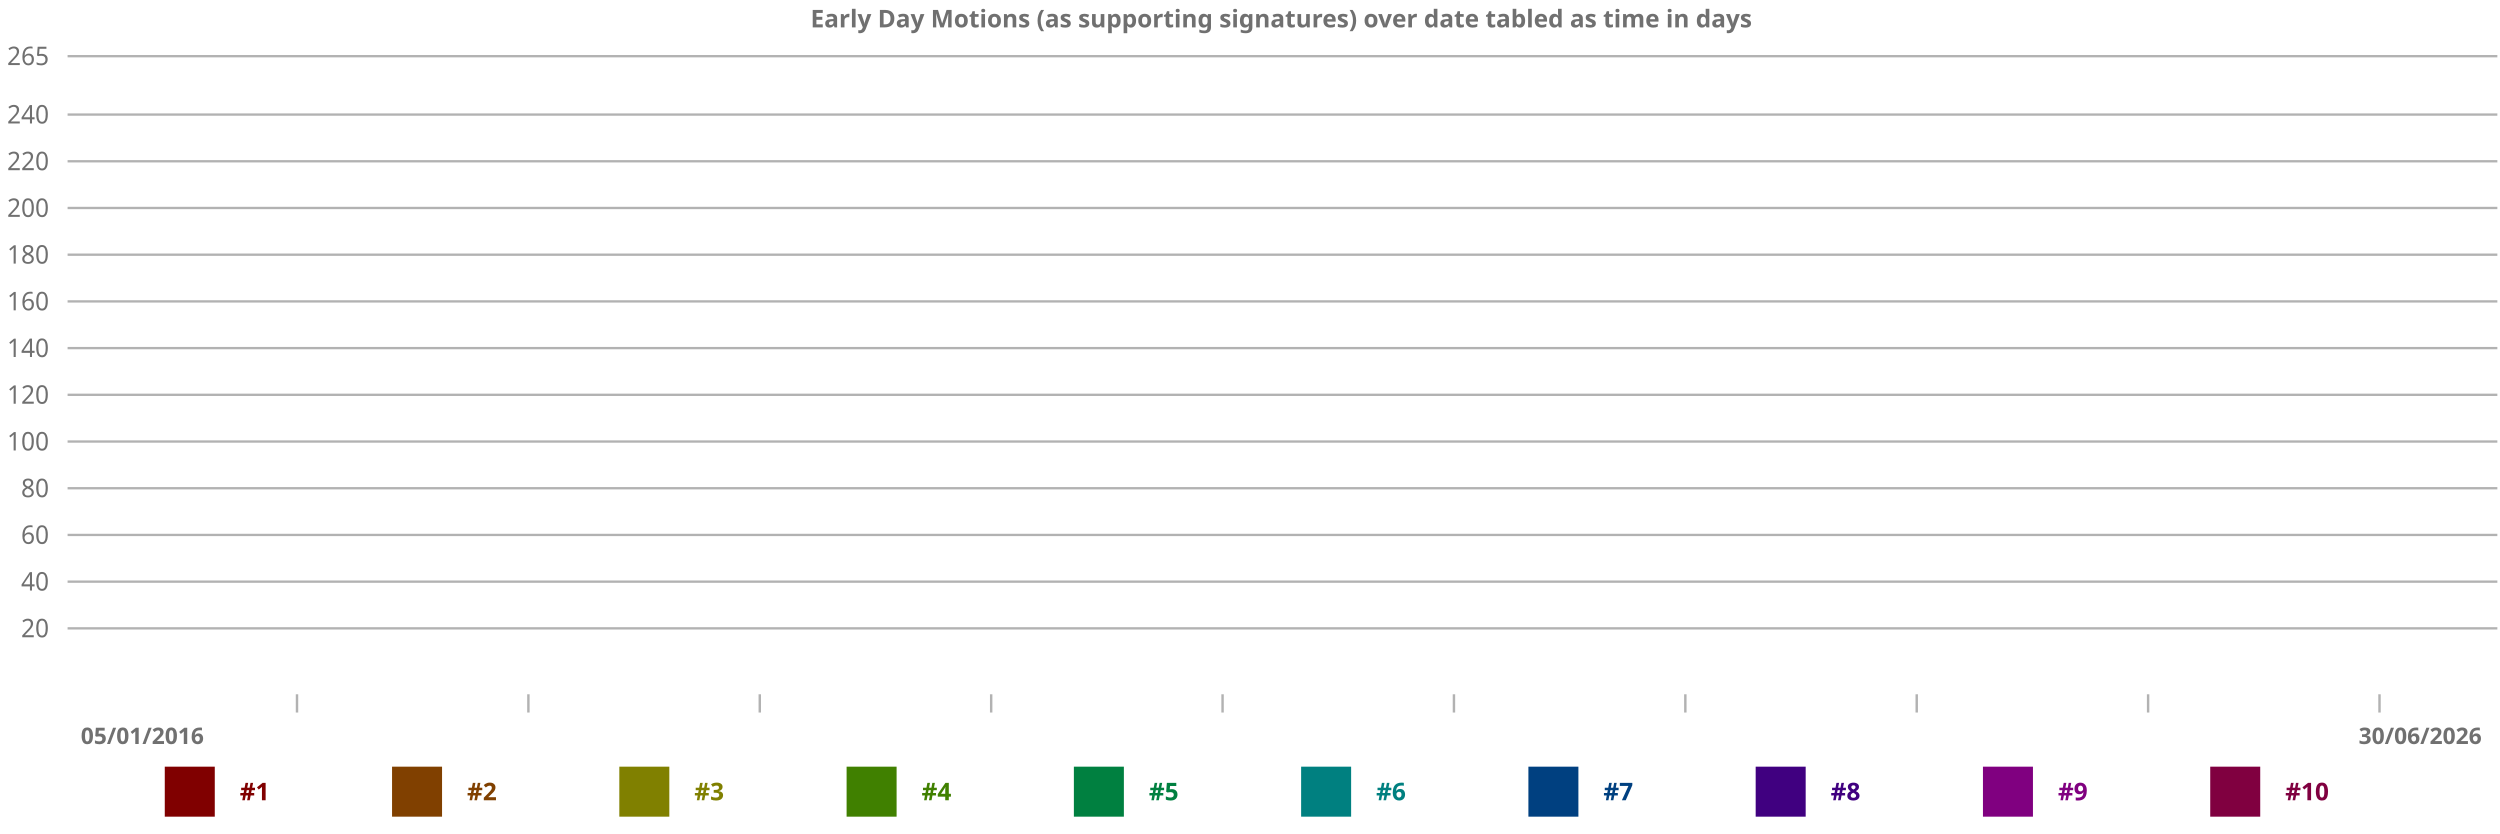
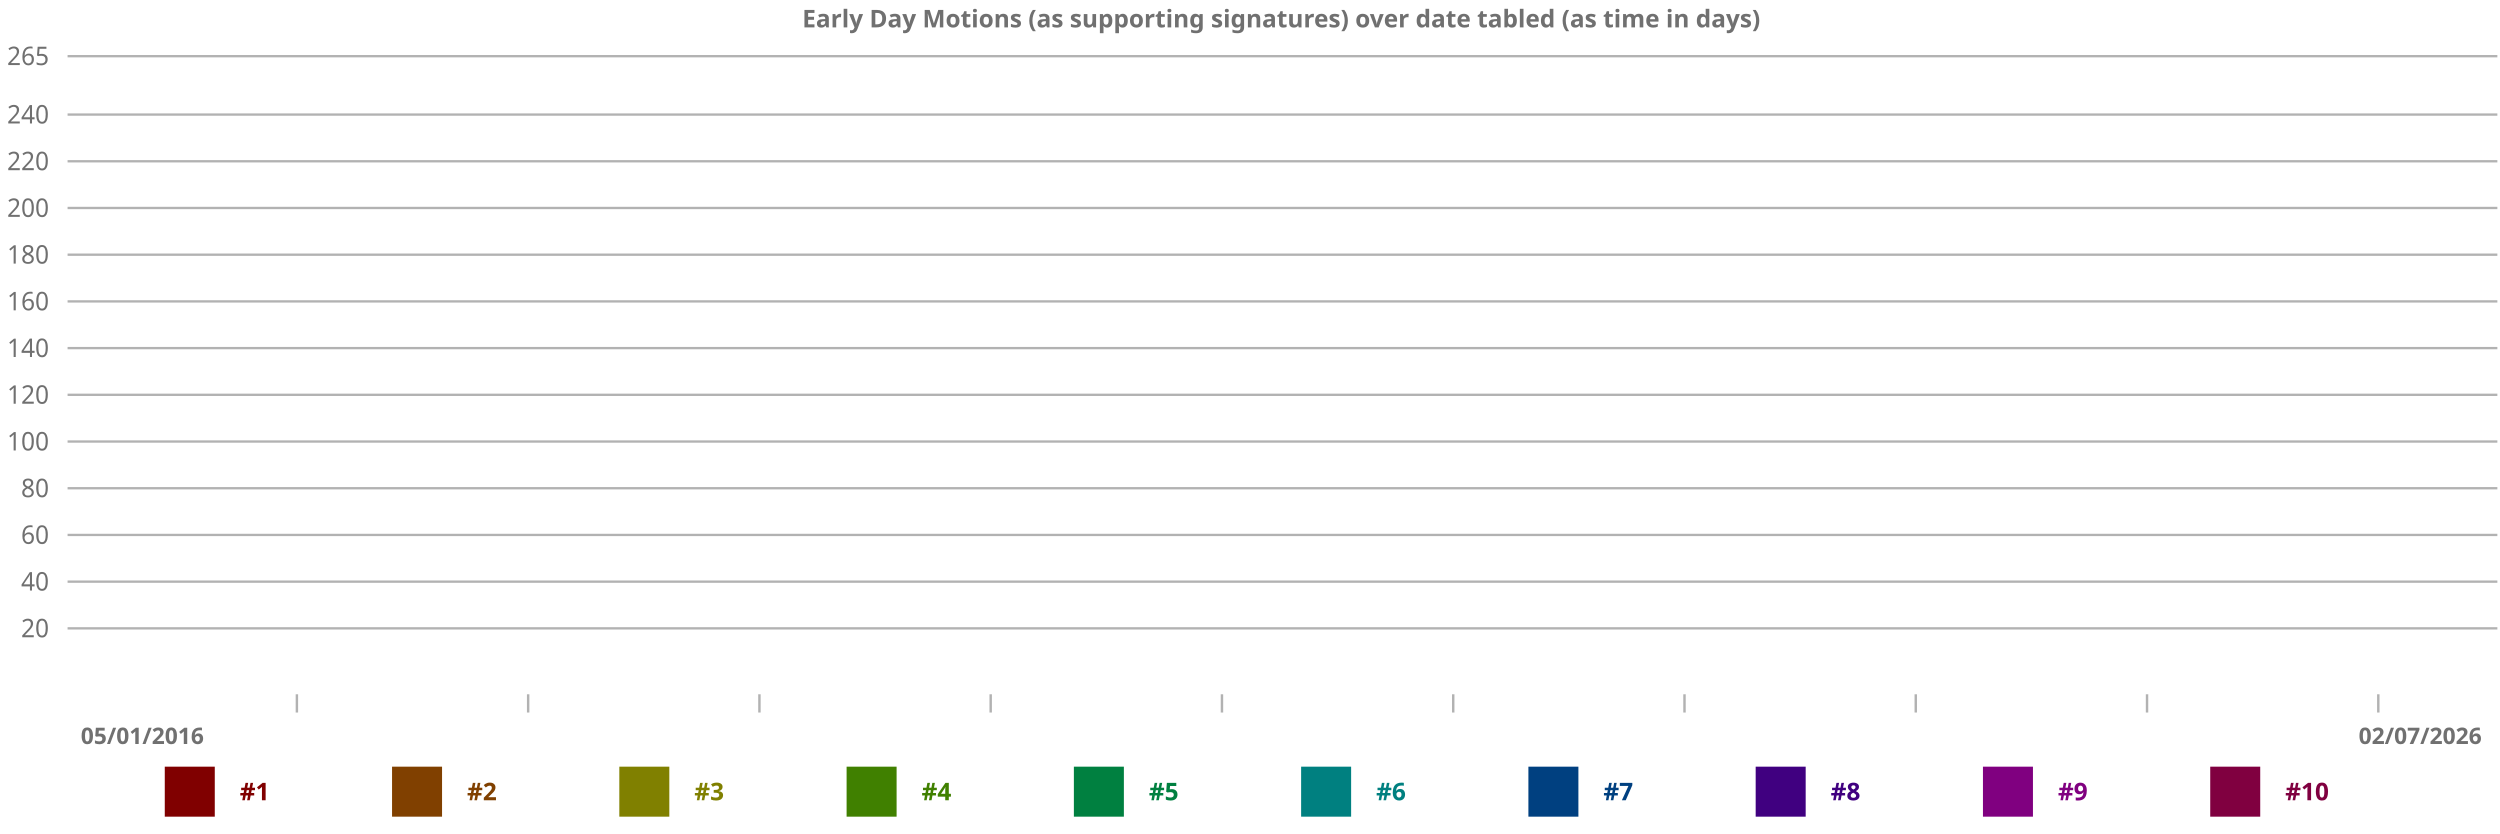
<svg xmlns="http://www.w3.org/2000/svg" height="1024" width="3072">
  <svg>
    <svg height="90%" width="100%">
      <svg height="100%" width="97.5%" x="2.5%">
        <svg height="5%" width="100%">
          <text dominant-baseline="middle" fill="#707070" font-family="sans-serif" font-size="30px" font-weight="bold" text-anchor="middle" x="50%" y="50%">
- Early Day Motions (as supporting signatures) over date tabled as time in days
+ Early Day Motions (as supporting signatures) over date tabled (as time in days)
</text>
        </svg>
        <svg height="87.5%" width="100%" y="5%">
          <g transform="scale(1 -1)" transform-origin="center">
-             <svg preserveAspectRatio="none" stroke-width="4" viewBox="-8 -8 3845 281">
-               <path d="M0,0 L0,52 L1,70 L2,84 L6,67 L7,54 L8,76 L9,57 L14,41 L15,58 L16,36 L17,55 L20,65 L21,54 L22,60 L23,36 L27,49 L28,45 L29,45 L30,39 L34,156 L35,43 L36,40 L37,30 L48,43 L49,45 L50,45 L51,43 L52,22 L55,66 L56,59 L57,53 L58,71 L62,84 L63,50 L64,97 L65,34 L66,34 L69,56 L70,35 L71,40 L72,20 L76,95 L77,53 L78,40 L79,29 L97,46 L98,46 L99,54 L104,28 L105,28 L106,49 L107,20 L111,31 L112,48 L113,46 L119,38 L120,16 L125,20 L126,9 L127,23 L134,86 L135,52 L139,149 L140,94 L141,48 L142,43 L153,92 L154,83 L155,79 L156,28 L160,68 L161,37 L162,37 L174,51 L175,67 L176,48 L177,26 L181,50 L182,37 L183,77 L184,40 L188,113 L189,40 L190,55 L191,21 L195,158 L196,74 L197,48 L198,54 L244,66 L245,59 L246,36 L247,48 L251,47 L252,80 L253,54 L254,33 L279,76 L280,68 L281,69 L282,52 L286,21 L287,79 L288,103 L289,31 L293,130 L294,70 L295,80 L296,13 L297,44 L300,41 L301,21 L302,117 L303,14 L304,28 L307,45 L308,42 L314,45 L315,43 L316,100 L317,38 L321,37 L322,38 L323,41 L324,4 L328,55 L329,36 L330,49 L331,30 L332,28 L335,21 L336,16 L337,169 L338,27 L342,26 L343,41 L344,32 L345,26 L346,34 L349,34 L350,51 L370,62 L371,49 L372,32 L373,21 L374,108 L378,37 L379,59 L380,63 L384,79 L385,29 L386,32 L387,58 L388,24 L391,206 L392,42 L393,51 L394,127 L395,45 L398,33 L399,44 L400,36 L401,37 L412,93 L413,45 L414,39 L415,31 L416,34 L419,187 L420,78 L421,53 L422,38 L426,86 L427,35 L428,35 L429,41 L433,42 L434,58 L435,105 L436,28 L440,71 L441,76 L443,47 L447,22 L448,29 L449,43 L450,14 L469,33 L470,33 L471,13 L475,12 L476,11 L477,53 L533,109 L534,39 L538,96 L539,198 L540,93 L541,46 L545,34 L546,124 L547,76 L548,70 L552,36 L553,113 L554,82 L555,63 L559,98 L560,33 L561,25 L562,74 L609,83 L610,92 L611,38 L615,49 L616,32 L617,26 L618,39 L643,72 L644,53 L645,83 L646,77 L650,53 L651,49 L652,22 L653,19 L654,116 L657,19 L658,36 L659,59 L660,15 L664,68 L665,70 L666,46 L667,54 L668,3 L671,83 L672,23 L678,22 L679,49 L680,42 L681,32 L685,144 L686,19 L687,43 L688,83 L692,53 L693,24 L694,137 L695,17 L696,41 L699,47 L700,103 L701,158 L702,73 L706,37 L707,33 L708,23 L709,131 L713,30 L714,265 L715,26 L716,49 L734,78 L735,126 L736,41 L737,21 L741,39 L742,65 L743,57 L744,23 L745,8 L748,70 L749,61 L750,50 L751,54 L755,21 L756,33 L757,33 L758,22 L759,11 L762,45 L763,41 L764,56 L765,77 L777,133 L778,69 L779,121 L780,20 L783,29 L784,34 L785,85 L786,11 L790,41 L791,65 L792,67 L793,30 L797,42 L798,57 L799,53 L800,42 L801,21 L804,81 L805,114 L806,21 L807,139 L811,131 L812,71 L813,91 L814,11 L832,100 L833,109 L834,34 L835,90 L839,24 L840,79 L841,118 L842,29 L843,19 L846,64 L847,88 L848,116 L849,11 L854,152 L855,57 L856,34 L857,28 L860,76 L861,35 L862,25 L863,25 L867,48 L868,73 L869,21 L870,38 L881,90 L882,60 L883,36 L884,26 L888,22 L889,19 L890,25 L891,30 L892,35 L895,24 L896,56 L897,57 L898,63 L902,45 L903,54 L904,17 L905,26 L909,40 L910,33 L911,36 L912,4 L913,39 L916,24 L917,38 L918,29 L919,26 L923,75 L924,95 L925,24 L926,10 L930,83 L931,33 L973,87 L974,22 L975,34 L979,38 L980,30 L981,66 L982,51 L1008,51 L1009,40 L1010,47 L1014,36 L1015,28 L1016,66 L1017,107 L1021,20 L1022,95 L1023,19 L1024,44 L1025,67 L1028,78 L1029,52 L1030,26 L1031,24 L1035,24 L1036,44 L1042,67 L1043,178 L1044,28 L1045,26 L1049,68 L1050,59 L1051,22 L1052,46 L1053,20 L1056,43 L1057,32 L1058,22 L1059,31 L1063,40 L1064,31 L1066,28 L1070,39 L1071,48 L1072,18 L1073,22 L1077,31 L1078,54 L1079,15 L1080,5 L1098,39 L1099,16 L1100,112 L1101,30 L1102,34 L1105,25 L1106,65 L1107,28 L1108,30 L1112,37 L1113,35 L1114,97 L1115,43 L1119,94 L1120,27 L1121,11 L1122,34 L1126,140 L1127,46 L1128,43 L1129,36 L1130,24 L1133,27 L1134,137 L1135,33 L1136,40 L1140,14 L1141,22 L1143,21 L1147,69 L1148,103 L1149,35 L1150,23 L1154,53 L1155,36 L1156,48 L1157,107 L1161,47 L1162,36 L1163,107 L1164,123 L1168,36 L1169,32 L1170,39 L1171,40 L1172,37 L1175,87 L1176,86 L1177,47 L1178,20 L1179,25 L1182,29 L1183,89 L1184,80 L1185,80 L1189,74 L1190,54 L1191,25 L1192,82 L1204,225 L1205,20 L1206,50 L1210,46 L1211,43 L1212,64 L1213,112 L1218,55 L1219,81 L1220,4 L1224,38 L1225,51 L1226,29 L1227,26 L1231,21 L1232,34 L1233,45 L1234,23 L1246,43 L1247,57 L1248,22 L1252,33 L1253,23 L1254,17 L1255,37 L1259,34 L1260,16 L1261,67 L1262,46 L1266,44 L1267,66 L1268,37 L1269,60 L1273,25 L1274,30 L1275,48 L1276,29 L1280,25 L1281,19 L1282,39 L1283,48 L1287,40 L1288,19 L1289,26 L1290,70 L1294,21 L1295,87 L1296,31 L1297,39 L1337,40 L1338,27 L1339,20 L1359,39 L1360,51 L1364,77 L1365,17 L1366,17 L1367,8 L1371,24 L1378,64 L1379,75 L1380,71 L1381,34 L1385,59 L1386,34 L1387,43 L1388,29 L1392,26 L1393,8 L1394,17 L1395,9 L1399,11 L1444,53 L1445,74 L1463,66 L1464,43 L1465,168 L1469,101 L1470,26 L1471,42 L1472,41 L1476,82 L1477,36 L1478,77 L1479,51 L1483,39 L1484,20 L1485,37 L1486,79 L1490,14 L1491,96 L1492,95 L1493,86 L1497,26 L1498,43 L1499,69 L1500,33 L1511,69 L1512,29 L1513,82 L1514,13 L1518,40 L1519,22 L1520,69 L1521,103 L1525,140 L1526,13 L1527,47 L1528,100 L1529,20 L1532,100 L1533,35 L1534,74 L1535,18 L1539,26 L1540,29 L1541,34 L1568,61 L1569,33 L1570,82 L1574,35 L1575,15 L1576,30 L1577,78 L1581,119 L1582,38 L1583,33 L1588,87 L1589,25 L1590,62 L1591,18 L1595,45 L1596,14 L1597,27 L1610,74 L1611,48 L1612,138 L1616,37 L1617,59 L1618,151 L1619,32 L1623,41 L1624,59 L1625,23 L1626,45 L1630,16 L1631,10 L1632,45 L1637,44 L1638,37 L1639,40 L1640,44 L1644,27 L1645,48 L1646,53 L1647,35 L1651,44 L1652,66 L1653,16 L1654,37 L1658,106 L1659,55 L1660,37 L1701,53 L1702,92 L1703,20 L1707,47 L1708,73 L1709,17 L1710,83 L1711,35 L1714,74 L1715,41 L1716,27 L1717,34 L1721,26 L1722,11 L1723,74 L1724,46 L1728,34 L1729,23 L1730,37 L1731,32 L1735,32 L1736,76 L1737,31 L1738,20 L1742,36 L1743,17 L1744,31 L1745,23 L1746,25 L1749,97 L1750,28 L1751,28 L1752,41 L1753,21 L1763,71 L1764,62 L1765,34 L1766,56 L1770,72 L1771,6 L1772,18 L1773,39 L1777,55 L1778,65 L1779,36 L1780,33 L1784,31 L1785,20 L1786,63 L1787,34 L1791,37 L1792,38 L1793,45 L1794,29 L1798,59 L1799,8 L1800,36 L1801,39 L1805,62 L1806,18 L1807,53 L1808,22 L1821,97 L1828,36 L1833,40 L1834,30 L1835,40 L1836,139 L1840,40 L1841,20 L1842,29 L1843,16 L1847,63 L1848,44 L1849,81 L1850,18 L1854,15 L1855,22 L1856,25 L1857,47 L1861,80 L1862,26 L1863,50 L1864,66 L1875,45 L1876,27 L1877,104 L1878,58 L1882,36 L1883,23 L1884,37 L1885,32 L1889,32 L1890,27 L1891,23 L1892,76 L1893,29 L1896,15 L1897,30 L1898,22 L1899,29 L1903,58 L1904,33 L1905,82 L1906,49 L1924,51 L1925,75 L1926,12 L1927,25 L1931,34 L1932,7 L1933,36 L1934,23 L1938,32 L1939,12 L1940,5 L1953,101 L1954,151 L1955,41 L1959,52 L1960,50 L1961,31 L1962,103 L1966,36 L1967,17 L1968,74 L1969,78 L1980,36 L1981,44 L1982,110 L1983,33 L1987,119 L1988,33 L1989,31 L1990,43 L1994,28 L1995,67 L1996,28 L1997,11 L2001,43 L2002,26 L2003,48 L2004,34 L2008,44 L2009,24 L2010,53 L2011,57 L2015,41 L2016,15 L2017,30 L2018,16 L2022,50 L2023,29 L2024,30 L2025,31 L2052,23 L2071,105 L2072,21 L2073,32 L2074,30 L2075,45 L2078,32 L2079,22 L2080,23 L2081,17 L2085,49 L2086,46 L2087,41 L2088,138 L2113,61 L2114,85 L2115,33 L2116,13 L2117,15 L2120,64 L2121,42 L2122,24 L2123,52 L2124,11 L2127,32 L2128,43 L2129,47 L2134,45 L2135,25 L2141,57 L2142,31 L2143,21 L2144,9 L2145,67 L2148,30 L2149,9 L2151,39 L2155,21 L2156,42 L2157,28 L2158,30 L2159,16 L2162,49 L2163,11 L2164,22 L2165,21 L2166,19 L2169,22 L2170,10 L2171,26 L2172,20 L2192,31 L2193,137 L2197,19 L2198,77 L2199,16 L2200,41 L2204,26 L2205,46 L2206,32 L2207,26 L2208,11 L2211,31 L2212,66 L2213,68 L2214,43 L2215,14 L2218,75 L2219,33 L2220,28 L2221,30 L2225,58 L2226,38 L2227,31 L2228,24 L2239,32 L2240,38 L2241,20 L2242,31 L2243,9 L2246,20 L2247,82 L2248,13 L2249,36 L2253,25 L2254,39 L2255,25 L2256,24 L2260,43 L2261,22 L2262,23 L2263,43 L2264,14 L2267,25 L2268,64 L2269,125 L2270,13 L2274,88 L2275,14 L2276,22 L2277,15 L2296,29 L2297,19 L2298,9 L2302,22 L2303,3 L2304,26 L2317,79 L2318,62 L2319,30 L2323,70 L2324,112 L2325,27 L2326,21 L2330,47 L2331,46 L2332,27 L2333,39 L2344,81 L2345,57 L2346,25 L2347,23 L2351,43 L2352,28 L2353,9 L2354,51 L2358,45 L2359,9 L2360,64 L2361,9 L2365,26 L2366,37 L2367,67 L2368,22 L2372,32 L2373,33 L2374,18 L2375,17 L2379,55 L2380,93 L2381,18 L2382,18 L2383,19 L2386,28 L2387,25 L2388,33 L2389,12 L2435,49 L2436,25 L2437,20 L2438,43 L2451,48 L2452,37 L2453,17 L2471,87 L2472,45 L2473,16 L2477,115 L2478,35 L2479,39 L2480,24 L2481,30 L2484,27 L2485,32 L2486,27 L2487,20 L2488,25 L2491,24 L2492,27 L2493,33 L2494,55 L2498,57 L2499,72 L2500,31 L2505,48 L2506,34 L2507,3 L2508,24 L2512,90 L2513,29 L2514,27 L2515,9 L2519,46 L2520,17 L2521,47 L2522,24 L2523,13 L2526,26 L2527,74 L2528,63 L2529,32 L2530,41 L2533,61 L2534,19 L2535,26 L2536,36 L2540,30 L2541,12 L2561,37 L2562,8 L2563,47 L2564,41 L2568,26 L2569,13 L2570,73 L2571,16 L2572,32 L2575,61 L2576,52 L2577,11 L2578,31 L2582,35 L2583,38 L2584,20 L2585,48 L2586,7 L2589,21 L2590,25 L2591,26 L2592,11 L2603,48 L2604,17 L2605,9 L2606,58 L2607,42 L2610,23 L2611,48 L2612,34 L2613,26 L2614,5 L2617,118 L2618,29 L2619,16 L2620,20 L2624,32 L2625,33 L2626,11 L2627,7 L2628,14 L2631,35 L2632,44 L2633,6 L2634,41 L2635,18 L2638,22 L2639,22 L2640,49 L2641,61 L2659,62 L2660,27 L2661,37 L2662,21 L2666,39 L2667,35 L2668,58 L2669,42 L2674,42 L2675,20 L2681,34 L2682,35 L2683,23 L2687,31 L2688,41 L2689,21 L2690,35 L2694,19 L2695,40 L2696,18 L2697,24 L2708,53 L2709,23 L2710,66 L2711,22 L2715,38 L2716,34 L2717,17 L2718,30 L2722,25 L2723,42 L2724,26 L2725,8 L2729,54 L2730,41 L2731,21 L2732,19 L2736,22 L2737,58 L2738,25 L2739,30 L2743,26 L2744,14 L2745,19 L2746,43 L2750,35 L2751,24 L2752,35 L2753,15 L2799,47 L2800,26 L2801,42 L2802,14 L2806,21 L2807,32 L2808,29 L2809,50 L2813,14 L2814,17 L2841,37 L2842,95 L2843,5 L2844,13 L2845,8 L2848,27 L2849,22 L2850,18 L2863,105 L2864,76 L2865,22 L2869,27 L2870,13 L2871,32 L2872,16 L2876,32 L2877,52 L2878,63 L2879,11 L2883,35 L2884,20 L2885,27 L2886,16 L2890,40 L2891,34 L2892,50 L2893,90 L2897,48 L2898,51 L2899,29 L2900,23 L2904,34 L2905,44 L2925,97 L2926,8 L2927,12 L2928,24 L2932,8 L2933,57 L2934,17 L2935,48 L2936,17 L2939,15 L2940,12 L2941,37 L2942,26 L2943,36 L2946,22 L2947,30 L2948,22 L2949,45 L2950,29 L2953,33 L2954,17 L2955,73 L2956,24 L2967,49 L2968,36 L2969,89 L2970,10 L2971,27 L2974,27 L2975,15 L2976,9 L2977,22 L2978,9 L2981,33 L2982,12 L2983,32 L2984,15 L2988,71 L2989,18 L2990,21 L2991,16 L2995,21 L2996,46 L2997,16 L2998,31 L2999,30 L3002,25 L3003,68 L3023,30 L3024,4 L3025,20 L3026,23 L3027,7 L3030,37 L3031,25 L3032,31 L3033,13 L3034,24 L3037,24 L3038,29 L3039,10 L3040,21 L3045,42 L3046,40 L3047,20 L3051,29 L3052,16 L3053,33 L3054,8 L3055,17 L3058,14 L3059,13 L3060,19 L3061,15 L3116,95 L3117,33 L3118,19 L3121,57 L3122,65 L3123,31 L3124,23 L3125,21 L3128,22 L3129,42 L3163,123 L3164,21 L3165,11 L3166,7 L3170,30 L3171,25 L3172,51 L3173,28 L3198,84 L3199,62 L3200,71 L3201,110 L3205,42 L3206,37 L3207,26 L3208,65 L3212,39 L3213,31 L3214,23 L3215,5 L3219,28 L3220,70 L3221,54 L3222,20 L3226,19 L3227,53 L3228,37 L3233,57 L3234,34 L3235,32 L3236,41 L3240,42 L3241,15 L3242,53 L3243,46 L3247,46 L3248,44 L3249,40 L3250,12 L3251,26 L3254,26 L3255,55 L3256,5 L3257,27 L3258,28 L3261,68 L3262,24 L3263,28 L3264,39 L3268,37 L3269,28 L3270,49 L3271,2 L3289,50 L3290,85 L3291,77 L3292,10 L3296,46 L3297,40 L3298,40 L3299,28 L3300,45 L3303,39 L3304,38 L3305,28 L3306,43 L3307,44 L3310,97 L3311,22 L3312,34 L3313,51 L3317,45 L3318,44 L3319,114 L3320,39 L3324,50 L3325,17 L3326,38 L3327,94 L3338,43 L3339,42 L3340,75 L3341,58 L3345,47 L3346,36 L3347,44 L3348,53 L3349,25 L3352,62 L3353,41 L3354,54 L3355,39 L3356,29 L3359,38 L3360,51 L3361,32 L3362,36 L3366,122 L3367,33 L3368,44 L3369,7 L3370,35 L3373,53 L3374,43 L3375,73 L3376,54 L3380,77 L3381,45 L3395,54 L3396,49 L3397,31 L3398,32 L3401,38 L3402,32 L3403,69 L3404,106 L3409,52 L3410,48 L3411,72 L3415,45 L3416,34 L3417,95 L3418,23 L3419,52 L3422,89 L3423,15 L3424,45 L3425,30 L3436,55 L3437,76 L3438,107 L3439,63 L3443,48 L3444,58 L3445,23 L3446,110 L3447,54 L3450,37 L3451,100 L3452,47 L3453,22 L3454,64 L3457,31 L3458,17 L3459,88 L3460,11 L3464,28 L3465,114 L3466,11 L3467,9 L3468,14 L3471,84 L3472,38 L3473,83 L3474,33 L3475,55 L3478,29 L3479,80 L3480,22 L3481,26 L3485,53 L3486,38 L3527,61 L3528,51 L3529,49 L3530,41 L3534,58 L3535,20 L3536,46 L3537,26 L3541,18 L3542,39 L3569,56 L3570,46 L3571,50 L3572,26 L3576,58 L3577,29 L3578,36 L3579,41 L3583,121 L3584,31 L3585,57 L3586,46 L3590,50 L3591,49 L3592,49 L3598,58 L3599,117 L3600,20 L3604,43 L3605,48 L3606,40 L3607,107 L3611,43 L3612,48 L3613,52 L3614,26 L3618,70 L3619,34 L3620,43 L3621,78 L3625,33 L3626,18 L3627,23 L3628,29 L3632,32 L3633,48 L3634,54 L3635,101 L3653,19 L3654,76 L3655,55 L3656,5 L3660,50 L3661,25 L3662,73 L3663,34 L3667,51 L3668,48 L3669,33 L3670,38 L3674,72 L3675,53 L3676,22 L3677,11 L3681,61 L3682,117 L3683,41 L3684,94 L3688,44 L3689,41 L3690,70 L3691,49 L3702,84 L3703,26 L3704,60 L3705,10 L3709,48 L3710,15 L3711,28 L3712,81 L3716,44 L3717,26 L3718,63 L3719,42 L3723,29 L3724,32 L3725,33 L3726,33 L3730,35 L3731,46 L3732,26 L3733,29 L3751,102 L3752,38 L3753,28 L3754,44 L3758,38 L3759,26 L3760,16 L3761,42 L3765,11 L3766,30 L3781,63 L3782,90 L3786,80 L3787,34 L3788,40 L3789,44 L3800,159 L3801,85 L3802,29 L3803,31 L3807,46 L3808,38 L3809,40 L3810,25 L3814,37 L3815,30 L3816,32 L3817,19 L3821,26 L3822,24 L3823,22 L3824,19 L3828,23 L3829,5 l0,-5 L0,0" fill="none" stroke="#808080" />
+             <svg preserveAspectRatio="none" stroke-width="4" viewBox="-8 -8 3847 281">
+               <path d="M0,0 L0,52 L1,70 L2,84 L6,67 L7,54 L8,76 L9,57 L14,41 L15,58 L16,32 L17,55 L20,65 L21,54 L22,60 L23,36 L27,49 L28,45 L29,45 L30,39 L34,156 L35,43 L36,40 L37,30 L48,43 L49,45 L50,45 L51,43 L52,22 L55,65 L56,59 L57,53 L58,71 L62,84 L63,50 L64,97 L65,34 L66,34 L69,56 L70,35 L71,40 L72,20 L76,95 L77,53 L78,40 L79,29 L97,46 L98,46 L99,54 L104,28 L105,28 L106,49 L107,20 L111,31 L112,48 L113,46 L119,38 L120,16 L125,20 L126,9 L127,23 L134,86 L135,52 L139,149 L140,94 L141,48 L142,43 L153,92 L154,83 L155,79 L156,28 L160,68 L161,37 L162,37 L174,51 L175,67 L176,48 L177,26 L181,50 L182,37 L183,77 L184,40 L188,113 L189,40 L190,55 L191,21 L195,158 L196,74 L197,48 L198,54 L244,66 L245,59 L246,36 L247,48 L251,47 L252,80 L253,54 L254,33 L279,76 L280,68 L281,69 L282,52 L286,21 L287,79 L288,103 L289,31 L293,130 L294,70 L295,80 L296,13 L297,44 L300,41 L301,21 L302,117 L303,14 L304,28 L307,45 L308,42 L314,45 L315,43 L316,100 L317,38 L321,37 L322,38 L323,41 L324,4 L328,55 L329,36 L330,49 L331,30 L332,28 L335,21 L336,16 L337,169 L338,27 L342,26 L343,41 L344,32 L345,26 L346,34 L349,34 L350,51 L370,62 L371,49 L372,32 L373,21 L374,108 L378,37 L379,59 L380,63 L384,79 L385,29 L386,32 L387,58 L388,24 L391,206 L392,42 L393,51 L394,127 L395,45 L398,33 L399,44 L400,36 L401,37 L412,93 L413,45 L414,39 L415,31 L416,34 L419,187 L420,78 L421,53 L422,38 L426,86 L427,35 L428,35 L429,41 L433,42 L434,58 L435,105 L436,28 L440,71 L441,76 L443,47 L447,22 L448,29 L449,43 L450,14 L469,33 L470,33 L471,13 L475,12 L476,11 L477,53 L533,109 L534,39 L538,96 L539,197 L540,93 L541,46 L545,34 L546,124 L547,76 L548,70 L552,36 L553,113 L554,82 L555,63 L559,98 L560,33 L561,25 L562,74 L609,83 L610,92 L611,38 L615,49 L616,32 L617,26 L618,39 L643,72 L644,53 L645,83 L646,77 L650,53 L651,49 L652,22 L653,19 L654,116 L657,19 L658,36 L659,59 L660,15 L664,68 L665,70 L666,46 L667,54 L668,3 L671,83 L672,23 L678,22 L679,49 L680,42 L681,32 L685,144 L686,19 L687,43 L688,83 L692,53 L693,24 L694,137 L695,17 L696,41 L699,47 L700,103 L701,158 L702,73 L706,37 L707,33 L708,23 L709,131 L713,30 L714,265 L715,26 L716,49 L734,78 L735,126 L736,41 L737,21 L741,39 L742,65 L743,57 L744,23 L745,8 L748,70 L749,61 L750,50 L751,54 L755,21 L756,33 L757,33 L758,22 L759,11 L762,45 L763,41 L764,56 L765,77 L777,133 L778,69 L779,121 L780,20 L783,29 L784,34 L785,85 L786,11 L790,41 L791,65 L792,67 L793,30 L797,42 L798,57 L799,52 L800,42 L801,21 L804,80 L805,114 L806,21 L807,139 L811,131 L812,71 L813,91 L814,11 L832,100 L833,109 L834,34 L835,90 L839,24 L840,79 L841,118 L842,29 L843,19 L846,64 L847,88 L848,116 L849,11 L854,152 L855,57 L856,34 L857,28 L860,76 L861,35 L862,25 L863,25 L867,48 L868,73 L869,21 L870,38 L881,90 L882,60 L883,36 L884,26 L888,22 L889,19 L890,25 L891,30 L892,35 L895,24 L896,56 L897,57 L898,63 L902,45 L903,54 L904,17 L905,26 L909,40 L910,33 L911,36 L912,4 L913,39 L916,24 L917,38 L918,29 L919,26 L923,75 L924,95 L925,24 L926,10 L930,83 L931,33 L973,87 L974,22 L975,34 L979,38 L980,30 L981,66 L982,51 L1008,51 L1009,40 L1010,47 L1014,36 L1015,28 L1016,66 L1017,107 L1021,20 L1022,95 L1023,19 L1024,44 L1025,64 L1028,78 L1029,52 L1030,26 L1031,24 L1035,24 L1036,44 L1042,67 L1043,178 L1044,28 L1045,26 L1049,68 L1050,59 L1051,22 L1052,46 L1053,20 L1056,43 L1057,32 L1058,22 L1059,31 L1063,40 L1064,31 L1066,28 L1070,39 L1071,48 L1072,18 L1073,22 L1077,31 L1078,54 L1079,15 L1080,5 L1098,39 L1099,16 L1100,112 L1101,30 L1102,34 L1105,25 L1106,65 L1107,28 L1108,30 L1112,37 L1113,35 L1114,97 L1115,41 L1119,94 L1120,27 L1121,11 L1122,34 L1126,140 L1127,46 L1128,43 L1129,36 L1130,24 L1133,27 L1134,137 L1135,33 L1136,40 L1140,14 L1141,22 L1143,21 L1147,69 L1148,103 L1149,35 L1150,23 L1154,53 L1155,36 L1156,48 L1157,107 L1161,47 L1162,36 L1163,107 L1164,123 L1168,36 L1169,32 L1170,39 L1171,40 L1172,37 L1175,87 L1176,86 L1177,47 L1178,20 L1179,25 L1182,29 L1183,89 L1184,80 L1185,80 L1189,74 L1190,54 L1191,25 L1192,82 L1204,225 L1205,20 L1206,50 L1210,46 L1211,43 L1212,64 L1213,112 L1218,55 L1219,81 L1220,4 L1224,38 L1225,51 L1226,29 L1227,26 L1231,21 L1232,34 L1233,45 L1234,23 L1246,43 L1247,57 L1248,22 L1252,33 L1253,23 L1254,17 L1255,37 L1259,34 L1260,16 L1261,67 L1262,46 L1266,44 L1267,66 L1268,37 L1269,60 L1273,25 L1274,29 L1275,48 L1276,29 L1280,25 L1281,19 L1282,39 L1283,48 L1287,40 L1288,19 L1289,26 L1290,70 L1294,21 L1295,87 L1296,31 L1297,39 L1337,40 L1338,27 L1339,20 L1359,39 L1360,51 L1364,77 L1365,17 L1366,17 L1367,8 L1371,24 L1378,64 L1379,75 L1380,71 L1381,34 L1385,59 L1386,34 L1387,43 L1388,29 L1392,26 L1393,8 L1394,17 L1395,9 L1399,11 L1444,53 L1445,74 L1463,66 L1464,43 L1465,168 L1469,101 L1470,26 L1471,42 L1472,41 L1476,82 L1477,36 L1478,77 L1479,51 L1483,39 L1484,20 L1485,37 L1486,79 L1490,14 L1491,96 L1492,95 L1493,86 L1497,26 L1498,43 L1499,69 L1500,33 L1511,69 L1512,29 L1513,82 L1514,13 L1518,40 L1519,22 L1520,69 L1521,103 L1525,140 L1526,13 L1527,47 L1528,100 L1529,20 L1532,100 L1533,35 L1534,71 L1535,18 L1539,26 L1540,29 L1541,34 L1568,61 L1569,33 L1570,82 L1574,35 L1575,15 L1576,30 L1577,78 L1581,119 L1582,38 L1583,33 L1588,87 L1589,25 L1590,62 L1591,18 L1595,45 L1596,14 L1597,27 L1610,74 L1611,48 L1612,138 L1616,37 L1617,59 L1618,151 L1619,32 L1623,41 L1624,59 L1625,23 L1626,45 L1630,16 L1631,10 L1632,45 L1637,44 L1638,37 L1639,40 L1640,44 L1644,26 L1645,48 L1646,53 L1647,35 L1651,44 L1652,66 L1653,16 L1654,37 L1658,106 L1659,55 L1660,37 L1701,53 L1702,92 L1703,20 L1707,47 L1708,73 L1709,17 L1710,83 L1711,35 L1714,74 L1715,41 L1716,27 L1717,33 L1721,26 L1722,11 L1723,74 L1724,46 L1728,34 L1729,23 L1730,37 L1731,32 L1735,32 L1736,76 L1737,31 L1738,20 L1742,36 L1743,17 L1744,31 L1745,23 L1746,25 L1749,92 L1750,28 L1751,28 L1752,41 L1753,21 L1763,71 L1764,62 L1765,34 L1766,56 L1770,72 L1771,6 L1772,18 L1773,39 L1777,55 L1778,65 L1779,36 L1780,33 L1784,31 L1785,20 L1786,63 L1787,34 L1791,37 L1792,38 L1793,45 L1794,29 L1798,59 L1799,8 L1800,36 L1801,39 L1805,62 L1806,18 L1807,53 L1808,22 L1821,97 L1828,36 L1833,40 L1834,30 L1835,40 L1836,139 L1840,40 L1841,20 L1842,29 L1843,16 L1847,63 L1848,44 L1849,81 L1850,18 L1854,15 L1855,22 L1856,25 L1857,47 L1861,80 L1862,26 L1863,50 L1864,61 L1875,45 L1876,27 L1877,104 L1878,58 L1882,36 L1883,23 L1884,37 L1885,32 L1889,32 L1890,27 L1891,23 L1892,76 L1893,29 L1896,15 L1897,30 L1898,22 L1899,29 L1903,58 L1904,33 L1905,82 L1906,49 L1924,51 L1925,75 L1926,12 L1927,25 L1931,34 L1932,7 L1933,36 L1934,23 L1938,32 L1939,12 L1940,5 L1953,101 L1954,151 L1955,41 L1959,52 L1960,50 L1961,31 L1962,103 L1966,36 L1967,17 L1968,74 L1969,78 L1980,36 L1981,44 L1982,110 L1983,33 L1987,119 L1988,33 L1989,31 L1990,43 L1994,28 L1995,67 L1996,28 L1997,11 L2001,43 L2002,26 L2003,48 L2004,34 L2008,44 L2009,24 L2010,53 L2011,57 L2015,41 L2016,15 L2017,30 L2018,16 L2022,50 L2023,29 L2024,30 L2025,31 L2052,23 L2071,105 L2072,21 L2073,32 L2074,30 L2075,45 L2078,32 L2079,22 L2080,23 L2081,17 L2085,49 L2086,46 L2087,41 L2088,138 L2113,61 L2114,85 L2115,33 L2116,13 L2117,15 L2120,64 L2121,42 L2122,24 L2123,52 L2124,11 L2127,32 L2128,43 L2129,47 L2134,45 L2135,25 L2141,57 L2142,31 L2143,21 L2144,9 L2145,67 L2148,30 L2149,9 L2151,39 L2155,21 L2156,42 L2157,28 L2158,30 L2159,16 L2162,49 L2163,11 L2164,22 L2165,21 L2166,19 L2169,22 L2170,10 L2171,26 L2172,20 L2192,31 L2193,137 L2197,19 L2198,77 L2199,16 L2200,41 L2204,26 L2205,46 L2206,32 L2207,26 L2208,11 L2211,31 L2212,66 L2213,68 L2214,43 L2215,14 L2218,75 L2219,33 L2220,28 L2221,30 L2225,58 L2226,38 L2227,31 L2228,24 L2239,32 L2240,38 L2241,20 L2242,31 L2243,9 L2246,20 L2247,82 L2248,13 L2249,36 L2253,25 L2254,39 L2255,25 L2256,24 L2260,43 L2261,22 L2262,23 L2263,43 L2264,14 L2267,25 L2268,64 L2269,125 L2270,13 L2274,88 L2275,14 L2276,22 L2277,15 L2296,29 L2297,19 L2298,9 L2302,22 L2303,3 L2304,26 L2317,79 L2318,62 L2319,30 L2323,70 L2324,112 L2325,27 L2326,21 L2330,47 L2331,46 L2332,27 L2333,39 L2344,81 L2345,57 L2346,25 L2347,23 L2351,43 L2352,28 L2353,9 L2354,51 L2358,45 L2359,9 L2360,64 L2361,9 L2365,26 L2366,37 L2367,67 L2368,22 L2372,32 L2373,33 L2374,18 L2375,17 L2379,55 L2380,93 L2381,18 L2382,18 L2383,19 L2386,28 L2387,25 L2388,33 L2389,12 L2435,49 L2436,25 L2437,20 L2438,43 L2451,48 L2452,37 L2453,17 L2471,87 L2472,45 L2473,16 L2477,115 L2478,35 L2479,39 L2480,24 L2481,30 L2484,27 L2485,32 L2486,27 L2487,20 L2488,25 L2491,24 L2492,27 L2493,33 L2494,55 L2498,57 L2499,72 L2500,31 L2505,48 L2506,34 L2507,3 L2508,24 L2512,90 L2513,29 L2514,27 L2515,9 L2519,46 L2520,17 L2521,47 L2522,24 L2523,13 L2526,26 L2527,74 L2528,63 L2529,32 L2530,41 L2533,61 L2534,19 L2535,26 L2536,36 L2540,30 L2541,12 L2561,37 L2562,8 L2563,47 L2564,41 L2568,26 L2569,13 L2570,73 L2571,16 L2572,32 L2575,61 L2576,52 L2577,11 L2578,31 L2582,35 L2583,38 L2584,20 L2585,48 L2586,7 L2589,21 L2590,25 L2591,26 L2592,11 L2603,48 L2604,17 L2605,9 L2606,58 L2607,42 L2610,23 L2611,48 L2612,34 L2613,26 L2614,5 L2617,118 L2618,29 L2619,16 L2620,20 L2624,32 L2625,33 L2626,11 L2627,7 L2628,14 L2631,35 L2632,44 L2633,6 L2634,41 L2635,18 L2638,22 L2639,22 L2640,49 L2641,61 L2659,62 L2660,27 L2661,37 L2662,21 L2666,39 L2667,35 L2668,58 L2669,42 L2674,42 L2675,20 L2681,34 L2682,35 L2683,23 L2687,31 L2688,41 L2689,21 L2690,35 L2694,19 L2695,40 L2696,18 L2697,24 L2708,53 L2709,23 L2710,66 L2711,22 L2715,38 L2716,34 L2717,17 L2718,30 L2722,25 L2723,42 L2724,26 L2725,8 L2729,54 L2730,41 L2731,21 L2732,19 L2736,22 L2737,58 L2738,25 L2739,30 L2743,26 L2744,14 L2745,19 L2746,43 L2750,35 L2751,24 L2752,35 L2753,15 L2799,47 L2800,26 L2801,42 L2802,14 L2806,21 L2807,32 L2808,29 L2809,50 L2813,14 L2814,17 L2841,37 L2842,95 L2843,5 L2844,13 L2845,8 L2848,27 L2849,22 L2850,18 L2863,105 L2864,76 L2865,22 L2869,27 L2870,13 L2871,32 L2872,16 L2876,32 L2877,52 L2878,63 L2879,11 L2883,35 L2884,20 L2885,27 L2886,16 L2890,40 L2891,34 L2892,50 L2893,90 L2897,48 L2898,51 L2899,29 L2900,23 L2904,34 L2905,44 L2925,97 L2926,8 L2927,12 L2928,24 L2932,8 L2933,57 L2934,17 L2935,48 L2936,17 L2939,15 L2940,12 L2941,37 L2942,26 L2943,36 L2946,22 L2947,30 L2948,22 L2949,45 L2950,29 L2953,33 L2954,17 L2955,73 L2956,24 L2967,49 L2968,36 L2969,89 L2970,10 L2971,27 L2974,27 L2975,15 L2976,9 L2977,22 L2978,9 L2981,33 L2982,12 L2983,32 L2984,15 L2988,71 L2989,18 L2990,21 L2991,16 L2995,21 L2996,46 L2997,16 L2998,31 L2999,30 L3002,25 L3003,68 L3023,30 L3024,4 L3025,20 L3026,23 L3027,7 L3030,37 L3031,25 L3032,31 L3033,13 L3034,24 L3037,24 L3038,29 L3039,10 L3040,21 L3045,42 L3046,40 L3047,20 L3051,29 L3052,16 L3053,33 L3054,8 L3055,17 L3058,14 L3059,13 L3060,19 L3061,15 L3116,95 L3117,33 L3118,19 L3121,57 L3122,65 L3123,31 L3124,23 L3125,21 L3128,22 L3129,42 L3163,123 L3164,21 L3165,11 L3166,7 L3170,30 L3171,25 L3172,51 L3173,28 L3198,84 L3199,62 L3200,71 L3201,110 L3205,42 L3206,37 L3207,26 L3208,65 L3212,39 L3213,31 L3214,23 L3215,5 L3219,28 L3220,70 L3221,54 L3222,20 L3226,19 L3227,53 L3228,37 L3233,57 L3234,34 L3235,32 L3236,41 L3240,42 L3241,15 L3242,53 L3243,46 L3247,46 L3248,44 L3249,40 L3250,12 L3251,26 L3254,26 L3255,55 L3256,5 L3257,27 L3258,28 L3261,68 L3262,24 L3263,28 L3264,39 L3268,37 L3269,28 L3270,49 L3271,2 L3289,50 L3290,85 L3291,77 L3292,10 L3296,46 L3297,40 L3298,40 L3299,28 L3300,45 L3303,39 L3304,38 L3305,28 L3306,43 L3307,44 L3310,97 L3311,22 L3312,34 L3313,51 L3317,45 L3318,44 L3319,114 L3320,39 L3324,50 L3325,17 L3326,38 L3327,94 L3338,43 L3339,42 L3340,75 L3341,58 L3345,47 L3346,36 L3347,44 L3348,53 L3349,25 L3352,62 L3353,41 L3354,54 L3355,39 L3356,29 L3359,38 L3360,51 L3361,32 L3362,36 L3366,122 L3367,33 L3368,44 L3369,7 L3370,35 L3373,53 L3374,43 L3375,73 L3376,54 L3380,77 L3381,45 L3395,54 L3396,49 L3397,31 L3398,32 L3401,38 L3402,32 L3403,69 L3404,106 L3409,52 L3410,48 L3411,72 L3415,45 L3416,34 L3417,95 L3418,23 L3419,52 L3422,89 L3423,15 L3424,45 L3425,30 L3436,55 L3437,76 L3438,107 L3439,63 L3443,48 L3444,58 L3445,23 L3446,110 L3447,54 L3450,37 L3451,100 L3452,47 L3453,22 L3454,64 L3457,31 L3458,17 L3459,88 L3460,11 L3464,28 L3465,108 L3466,11 L3467,9 L3468,14 L3471,84 L3472,38 L3473,83 L3474,33 L3475,55 L3478,29 L3479,80 L3480,22 L3481,26 L3485,53 L3486,38 L3527,61 L3528,51 L3529,49 L3530,41 L3534,58 L3535,20 L3536,46 L3537,26 L3541,18 L3542,39 L3569,56 L3570,46 L3571,50 L3572,26 L3576,58 L3577,29 L3578,36 L3579,41 L3583,121 L3584,31 L3585,57 L3586,46 L3590,50 L3591,49 L3592,49 L3598,58 L3599,117 L3600,20 L3604,43 L3605,48 L3606,40 L3607,107 L3611,43 L3612,48 L3613,52 L3614,26 L3618,70 L3619,34 L3620,43 L3621,78 L3625,33 L3626,18 L3627,23 L3628,29 L3632,32 L3633,48 L3634,54 L3635,101 L3653,19 L3654,76 L3655,55 L3656,5 L3660,50 L3661,25 L3662,73 L3663,34 L3667,51 L3668,48 L3669,33 L3670,38 L3674,72 L3675,53 L3676,22 L3677,11 L3681,61 L3682,117 L3683,41 L3684,94 L3688,44 L3689,41 L3690,70 L3691,49 L3702,84 L3703,26 L3704,60 L3705,10 L3709,48 L3710,15 L3711,28 L3712,81 L3716,44 L3717,26 L3718,63 L3719,42 L3723,29 L3724,32 L3725,33 L3726,33 L3730,35 L3731,46 L3732,26 L3733,29 L3751,102 L3752,38 L3753,28 L3754,44 L3758,38 L3759,26 L3760,16 L3761,42 L3765,11 L3766,30 L3781,63 L3782,91 L3786,80 L3787,34 L3788,40 L3789,44 L3800,161 L3801,85 L3802,29 L3803,31 L3807,46 L3808,38 L3809,42 L3810,25 L3814,37 L3815,30 L3816,32 L3817,19 L3821,26 L3822,24 L3823,26 L3824,23 L3828,31 L3829,25 L3830,20 L3831,8 l0,-8 L0,0" fill="none" stroke="#808080" />
              <path d="M713,30 L714,265 L715,26" fill="none" stroke="#800000" stroke-width="5" />
              <path d="M1192,82 L1204,225 L1205,20" fill="none" stroke="#804000" stroke-width="5" />
              <path d="M388,24 L391,206 L392,42" fill="none" stroke="#808000" stroke-width="5" />
-               <path d="M538,96 L539,198 L540,93" fill="none" stroke="#408000" stroke-width="5" />
+               <path d="M538,96 L539,197 L540,93" fill="none" stroke="#408000" stroke-width="5" />
              <path d="M416,34 L419,187 L420,78" fill="none" stroke="#008040" stroke-width="5" />
              <path d="M1042,67 L1043,178 L1044,28" fill="none" stroke="#008080" stroke-width="5" />
              <path d="M336,16 L337,169 L338,27" fill="none" stroke="#004080" stroke-width="5" />
              <path d="M1464,43 L1465,168 L1469,101" fill="none" stroke="#400080" stroke-width="5" />
-               <path d="M3789,44 L3800,159 L3801,85" fill="none" stroke="#800080" stroke-width="5" />
+               <path d="M3789,44 L3800,161 L3801,85" fill="none" stroke="#800080" stroke-width="5" />
              <path d="M191,21 L195,158 L196,74" fill="none" stroke="#800040" stroke-width="5" />
            </svg>
          </g>
        </svg>
-         <svg height="87.5%" preserveAspectRatio="none" viewBox="-8 -8 3845 281" width="100.1%" y="5%">
+         <svg height="87.5%" preserveAspectRatio="none" viewBox="-8 -8 3847 281" width="100.1%" y="5%">
          <g>
-             <path d="M0,245 L3829,245" stroke="#50505070" />
-             <path d="M0,225 L3829,225" stroke="#50505070" />
-             <path d="M0,205 L3829,205" stroke="#50505070" />
-             <path d="M0,185 L3829,185" stroke="#50505070" />
-             <path d="M0,165 L3829,165" stroke="#50505070" />
-             <path d="M0,145 L3829,145" stroke="#50505070" />
-             <path d="M0,125 L3829,125" stroke="#50505070" />
-             <path d="M0,105 L3829,105" stroke="#50505070" />
-             <path d="M0,85 L3829,85" stroke="#50505070" />
-             <path d="M0,65 L3829,65" stroke="#50505070" />
-             <path d="M0,45 L3829,45" stroke="#50505070" />
-             <path d="M0,25 L3829,25" stroke="#50505070" />
-             <path d="M0,0 L3829,0" stroke="#50505070" />
+             <path d="M0,245 L3831,245" stroke="#50505070" />
+             <path d="M0,225 L3831,225" stroke="#50505070" />
+             <path d="M0,205 L3831,205" stroke="#50505070" />
+             <path d="M0,185 L3831,185" stroke="#50505070" />
+             <path d="M0,165 L3831,165" stroke="#50505070" />
+             <path d="M0,145 L3831,145" stroke="#50505070" />
+             <path d="M0,125 L3831,125" stroke="#50505070" />
+             <path d="M0,105 L3831,105" stroke="#50505070" />
+             <path d="M0,85 L3831,85" stroke="#50505070" />
+             <path d="M0,65 L3831,65" stroke="#50505070" />
+             <path d="M0,45 L3831,45" stroke="#50505070" />
+             <path d="M0,25 L3831,25" stroke="#50505070" />
+             <path d="M0,0 L3831,0" stroke="#50505070" />
          </g>
        </svg>
-         <svg height="2.5%" preserveAspectRatio="none" viewBox="-8 -8 3845 281" width="100%" y="92.5%">
+         <svg height="2.5%" preserveAspectRatio="none" viewBox="-8 -8 3847 281" width="100%" y="92.5%">
          <g>
            <rect fill="#50505070" height="100%" width="0.1%" x="360" />
            <rect fill="#50505070" height="100%" width="0.1%" x="725" />
            <rect fill="#50505070" height="100%" width="0.1%" x="1090" />
            <rect fill="#50505070" height="100%" width="0.1%" x="1455" />
            <rect fill="#50505070" height="100%" width="0.1%" x="1820" />
            <rect fill="#50505070" height="100%" width="0.1%" x="2185" />
            <rect fill="#50505070" height="100%" width="0.1%" x="2550" />
            <rect fill="#50505070" height="100%" width="0.1%" x="2915" />
            <rect fill="#50505070" height="100%" width="0.1%" x="3280" />
            <rect fill="#50505070" height="100%" width="0.1%" x="3645" />
          </g>
        </svg>
        <svg height="5%" preserveAspectRatio="none" width="100%" y="95%">
          <text dominant-baseline="middle" fill="#707070" font-family="sans-serif" font-size="28px" font-weight="bold" text-anchor="start" x="0.75%" y="62.5%">
05/01/2016
</text>
          <text dominant-baseline="middle" fill="#707070" font-family="sans-serif" font-size="28px" font-weight="bold" text-anchor="end" x="99.25%" y="62.5%">
- 30/06/2026
+ 02/07/2026
</text>
        </svg>
      </svg>
      <g transform="scale(12.5, 1)">
        <svg height="87.5%" preserveAspectRatio="none" viewBox="-8 -8 281 281" width="2%" x="-0.9%" y="5%">
          <g>
            <text dominant-baseline="middle" fill="#707070" font-family="sans-serif" font-size="11px" text-anchor="end" x="50%" y="245">
20
</text>
            <text dominant-baseline="middle" fill="#707070" font-family="sans-serif" font-size="11px" text-anchor="end" x="50%" y="225">
40
</text>
            <text dominant-baseline="middle" fill="#707070" font-family="sans-serif" font-size="11px" text-anchor="end" x="50%" y="205">
60
</text>
            <text dominant-baseline="middle" fill="#707070" font-family="sans-serif" font-size="11px" text-anchor="end" x="50%" y="185">
80
</text>
            <text dominant-baseline="middle" fill="#707070" font-family="sans-serif" font-size="11px" text-anchor="end" x="50%" y="165">
100
</text>
            <text dominant-baseline="middle" fill="#707070" font-family="sans-serif" font-size="11px" text-anchor="end" x="50%" y="145">
120
</text>
            <text dominant-baseline="middle" fill="#707070" font-family="sans-serif" font-size="11px" text-anchor="end" x="50%" y="125">
140
</text>
            <text dominant-baseline="middle" fill="#707070" font-family="sans-serif" font-size="11px" text-anchor="end" x="50%" y="105">
160
</text>
            <text dominant-baseline="middle" fill="#707070" font-family="sans-serif" font-size="11px" text-anchor="end" x="50%" y="85">
180
</text>
            <text dominant-baseline="middle" fill="#707070" font-family="sans-serif" font-size="11px" text-anchor="end" x="50%" y="65">
200
</text>
            <text dominant-baseline="middle" fill="#707070" font-family="sans-serif" font-size="11px" text-anchor="end" x="50%" y="45">
220
</text>
            <text dominant-baseline="middle" fill="#707070" font-family="sans-serif" font-size="11px" text-anchor="end" x="50%" y="25">
240
</text>
            <text dominant-baseline="middle" fill="#707070" font-family="sans-serif" font-size="11px" text-anchor="end" x="50%" y="0">
265
</text>
          </g>
        </svg>
      </g>
    </svg>
    <svg height="10%" width="100%" y="90%">
      <g>
        <rect fill="#800000" height="60%" width="2%" x="6.591%" y="20%" />
        <text dominant-baseline="middle" fill="#800000" font-family="sans-serif" font-size="30px" font-weight="bold" x="9.591%" y="50%">
#1
</text>
        <rect fill="#804000" height="60%" width="2%" x="15.682%" y="20%" />
        <text dominant-baseline="middle" fill="#804000" font-family="sans-serif" font-size="30px" font-weight="bold" x="18.682%" y="50%">
#2
</text>
        <rect fill="#808000" height="60%" width="2%" x="24.773%" y="20%" />
        <text dominant-baseline="middle" fill="#808000" font-family="sans-serif" font-size="30px" font-weight="bold" x="27.773%" y="50%">
#3
</text>
        <rect fill="#408000" height="60%" width="2%" x="33.864%" y="20%" />
        <text dominant-baseline="middle" fill="#408000" font-family="sans-serif" font-size="30px" font-weight="bold" x="36.864%" y="50%">
#4
</text>
        <rect fill="#008040" height="60%" width="2%" x="42.955%" y="20%" />
        <text dominant-baseline="middle" fill="#008040" font-family="sans-serif" font-size="30px" font-weight="bold" x="45.955%" y="50%">
#5
</text>
        <rect fill="#008080" height="60%" width="2%" x="52.045%" y="20%" />
        <text dominant-baseline="middle" fill="#008080" font-family="sans-serif" font-size="30px" font-weight="bold" x="55.045%" y="50%">
#6
</text>
        <rect fill="#004080" height="60%" width="2%" x="61.136%" y="20%" />
        <text dominant-baseline="middle" fill="#004080" font-family="sans-serif" font-size="30px" font-weight="bold" x="64.136%" y="50%">
#7
</text>
        <rect fill="#400080" height="60%" width="2%" x="70.227%" y="20%" />
        <text dominant-baseline="middle" fill="#400080" font-family="sans-serif" font-size="30px" font-weight="bold" x="73.227%" y="50%">
#8
</text>
        <rect fill="#800080" height="60%" width="2%" x="79.318%" y="20%" />
        <text dominant-baseline="middle" fill="#800080" font-family="sans-serif" font-size="30px" font-weight="bold" x="82.318%" y="50%">
#9
</text>
        <rect fill="#800040" height="60%" width="2%" x="88.409%" y="20%" />
        <text dominant-baseline="middle" fill="#800040" font-family="sans-serif" font-size="30px" font-weight="bold" x="91.409%" y="50%">
#10
</text>
      </g>
    </svg>
  </svg>
</svg>
